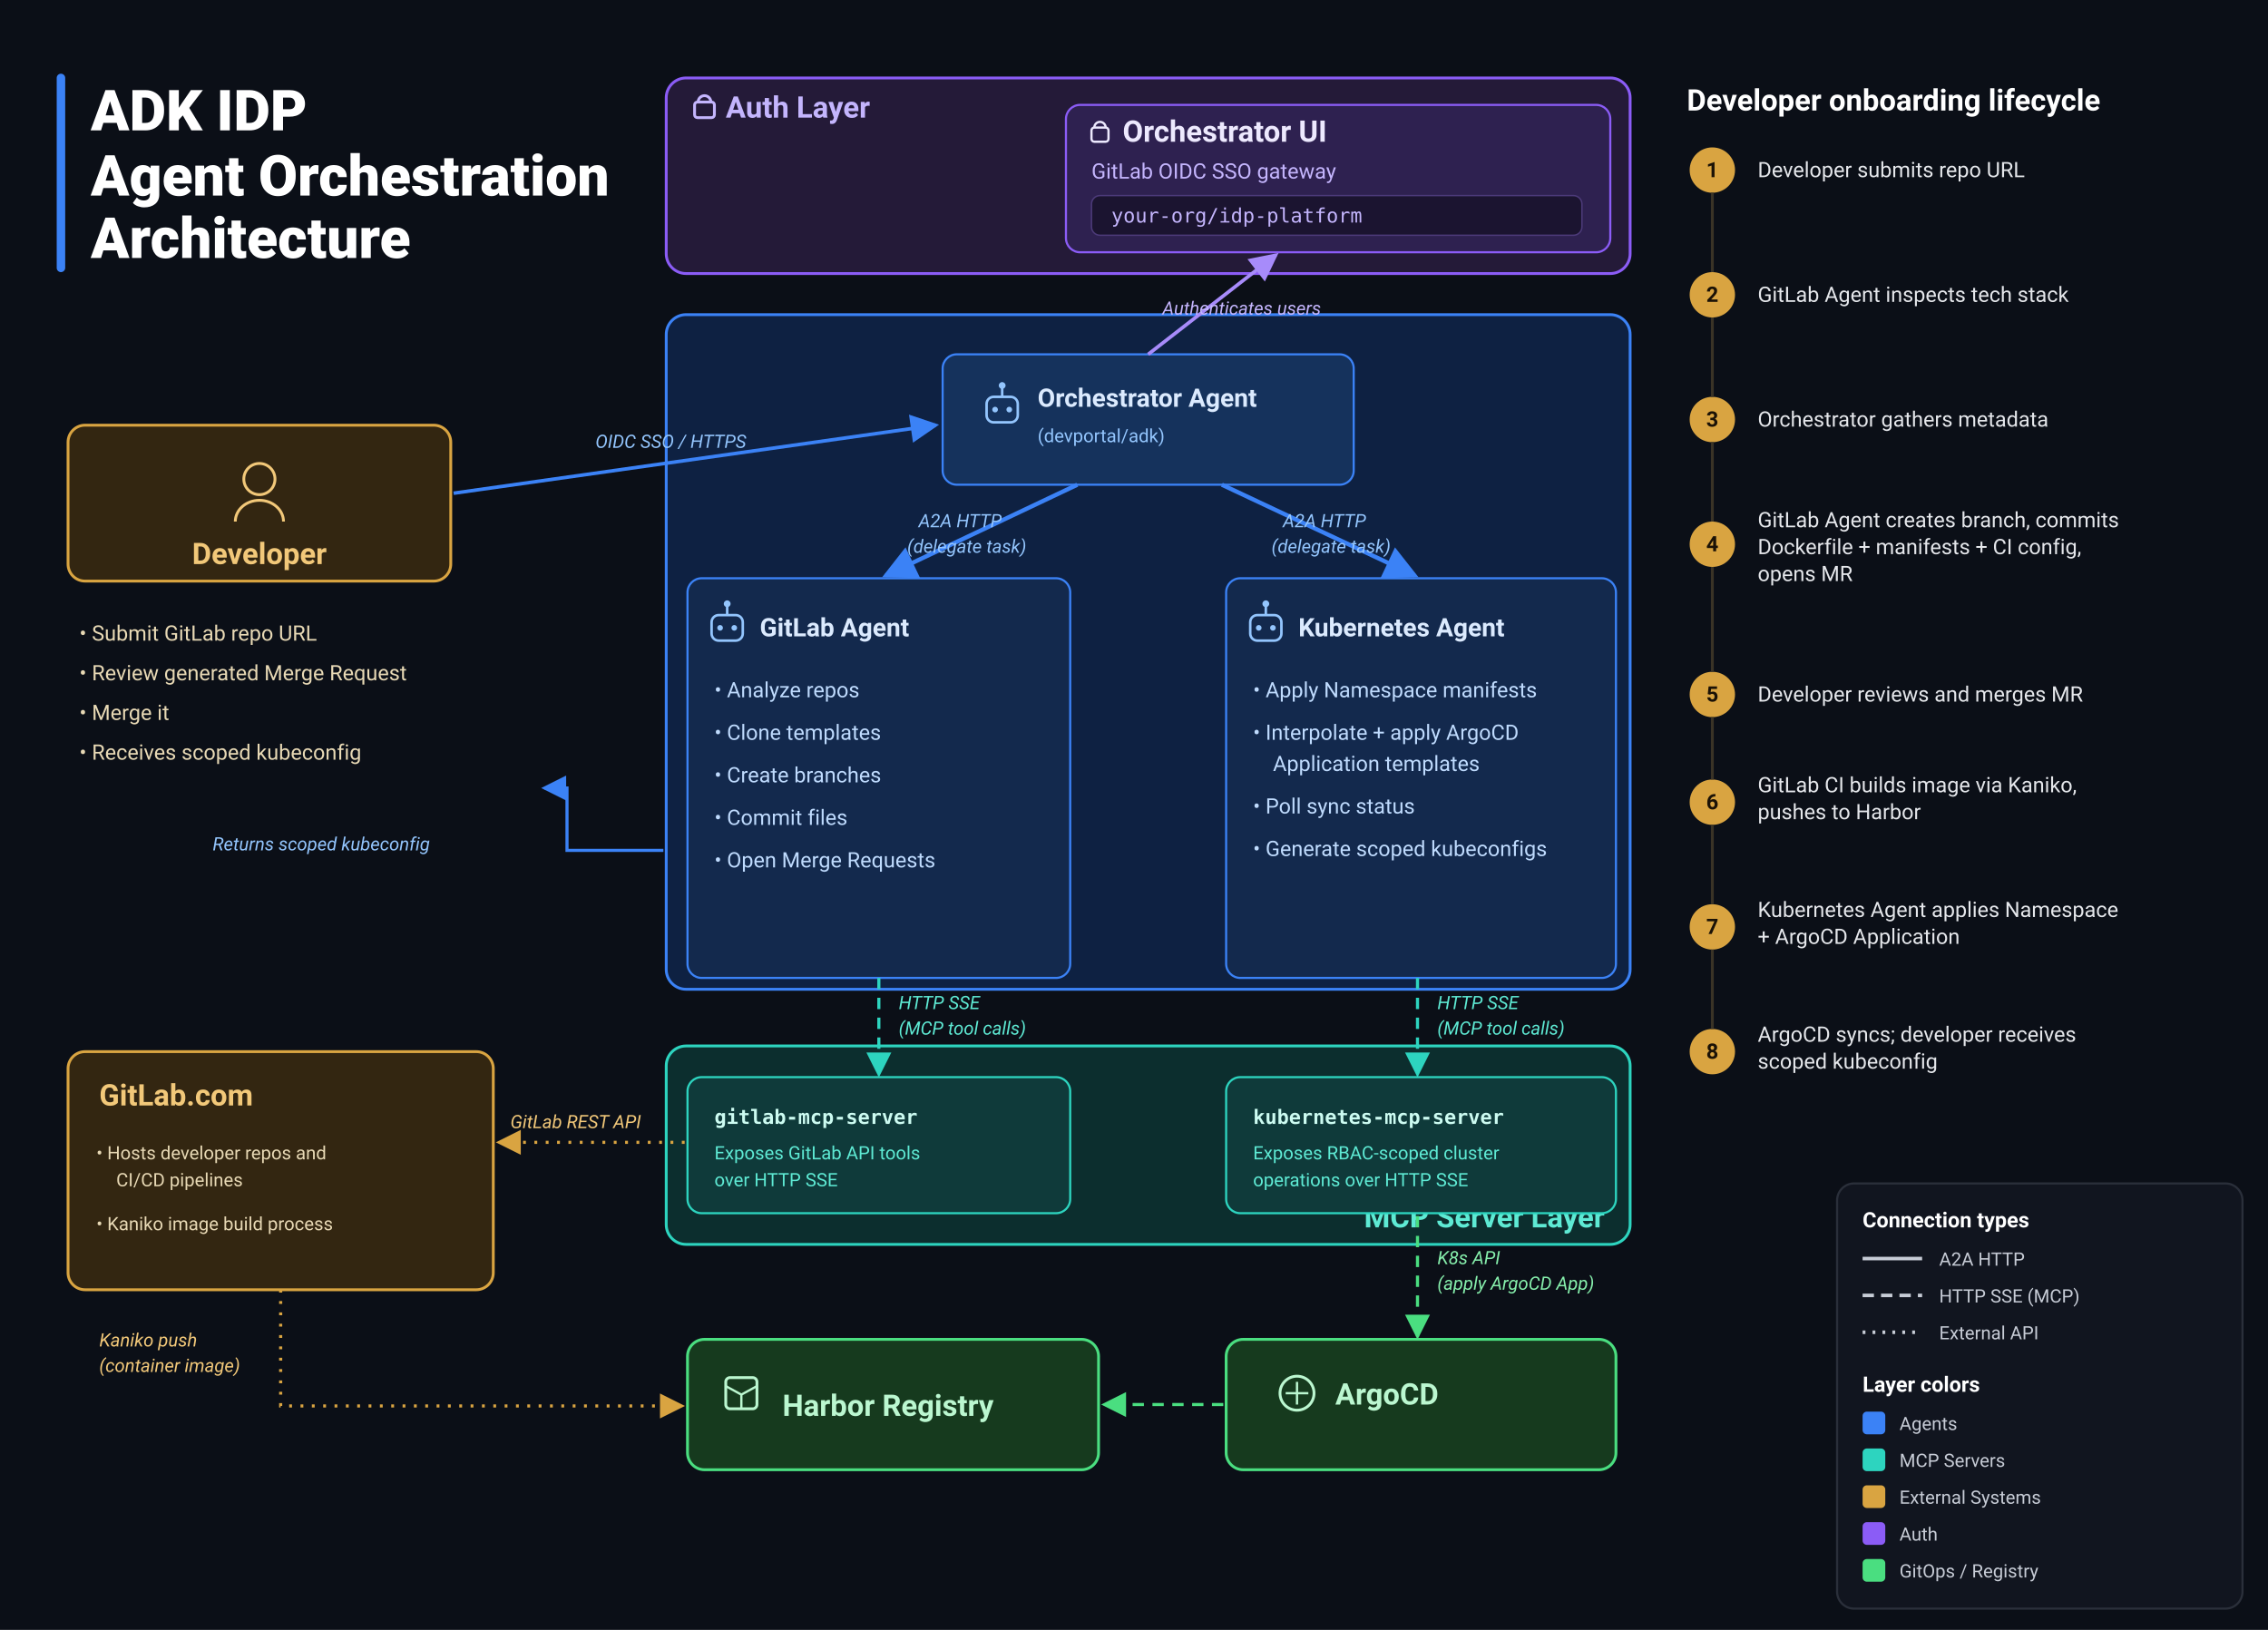
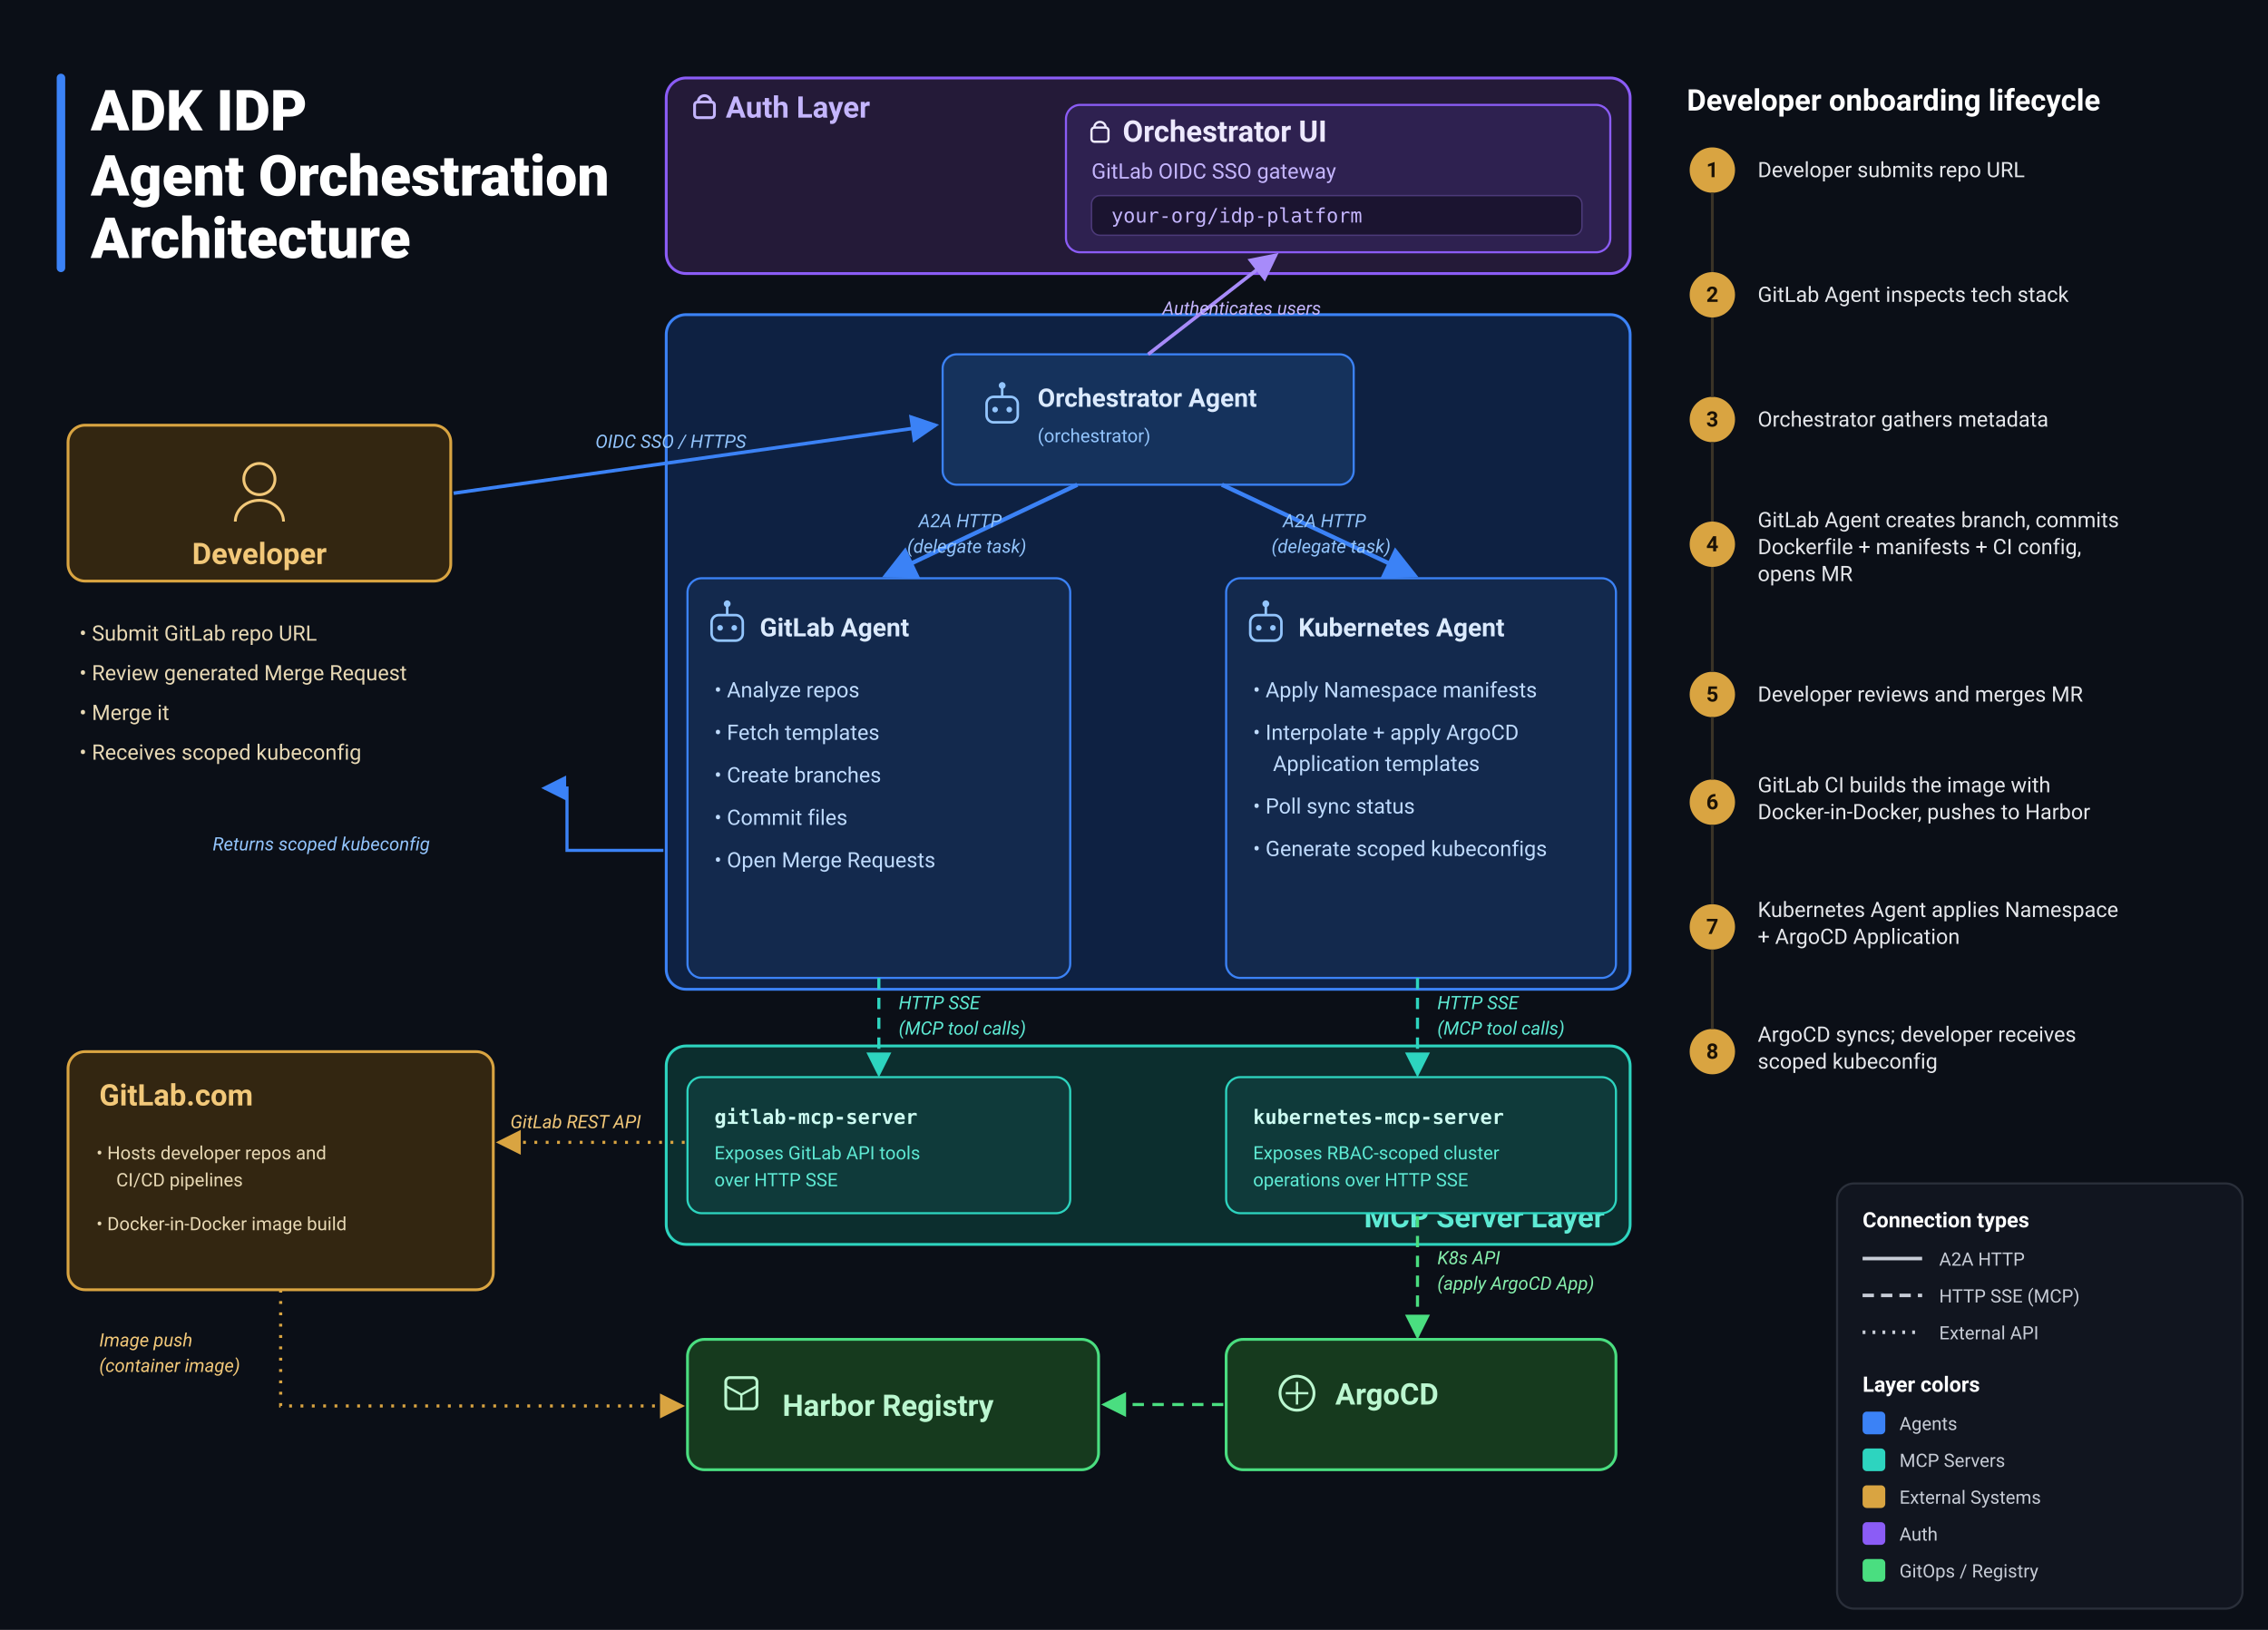
<svg xmlns="http://www.w3.org/2000/svg" viewBox="0 0 1600 1150" font-family="-apple-system,BlinkMacSystemFont,Segoe UI,Roboto,Helvetica,Arial,sans-serif" role="img" aria-label="ADK IDP agent orchestration architecture and the eight-step developer onboarding lifecycle">
  <defs>
    <style>
      .ti{font-size:21px;font-weight:700}
      .tm{font-size:18px;font-weight:700}
      .t{font-size:15px}
      .sm{font-size:13px}
      .lg{font-size:40px;font-weight:800}
      .mono{font-family:ui-monospace,SFMono-Regular,Menlo,monospace;font-size:14px}
      .it{font-style:italic}
    </style>
    <marker id="aBlue" markerWidth="10" markerHeight="10" refX="7" refY="4" orient="auto">
      <path d="M0,0 L8,4 L0,8 Z" fill="#3B82F6" />
    </marker>
    <marker id="aTeal" markerWidth="10" markerHeight="10" refX="7" refY="4" orient="auto">
      <path d="M0,0 L8,4 L0,8 Z" fill="#2DD4BF" />
    </marker>
    <marker id="aAmber" markerWidth="10" markerHeight="10" refX="7" refY="4" orient="auto">
      <path d="M0,0 L8,4 L0,8 Z" fill="#D9A441" />
    </marker>
    <marker id="aGreen" markerWidth="10" markerHeight="10" refX="7" refY="4" orient="auto">
      <path d="M0,0 L8,4 L0,8 Z" fill="#4ADE80" />
    </marker>
    <marker id="aPurple" markerWidth="10" markerHeight="10" refX="7" refY="4" orient="auto">
      <path d="M0,0 L8,4 L0,8 Z" fill="#A78BFA" />
    </marker>
  </defs>
  <rect x="0" y="0" width="1600" height="1150" fill="#0B0F17" />
  <rect x="40" y="52" width="6" height="140" rx="3" fill="#3B82F6" />
  <text x="64" y="92" class="lg" fill="#FFFFFF">ADK IDP</text>
  <text x="64" y="138" class="lg" fill="#FFFFFF">Agent Orchestration</text>
  <text x="64" y="182" class="lg" fill="#FFFFFF">Architecture</text>
  <rect x="470" y="55" width="680" height="138" rx="14" fill="#241A38" stroke="#8B5CF6" stroke-width="2" />
  <rect x="490" y="72" width="14" height="11" rx="2" fill="none" stroke="#C4B5FD" stroke-width="2" />
  <path d="M492.5,72 a4.5,4.5 0 0 1 9,0" fill="none" stroke="#C4B5FD" stroke-width="2" />
  <text x="512" y="83" class="ti" fill="#C4B5FD">Auth Layer</text>
  <rect x="752" y="74" width="384" height="104" rx="10" fill="#2E2150" stroke="#8B5CF6" stroke-width="1.5" />
  <rect x="770" y="90" width="12" height="10" rx="2" fill="none" stroke="#EDE9FE" stroke-width="1.6" />
  <path d="M772,90 a4,4 0 0 1 8,0" fill="none" stroke="#EDE9FE" stroke-width="1.6" />
  <text x="792" y="100" class="ti" fill="#EDE9FE">Orchestrator UI</text>
  <text x="770" y="126" class="t" fill="#C4B5FD">GitLab OIDC SSO gateway</text>
  <rect x="770" y="138" width="346" height="28" rx="6" fill="#1B1430" stroke="#4C3A79" />
  <text x="784" y="157" class="mono" fill="#C4B5FD">your-org/idp-platform</text>
  <rect x="470" y="222" width="680" height="476" rx="14" fill="#0E2142" stroke="#3B82F6" stroke-width="2" />
  <text x="1132" y="686" class="ti" fill="#60A5FA" text-anchor="end">Agent Layer</text>
  <rect x="665" y="250" width="290" height="92" rx="10" fill="#15325C" stroke="#3B82F6" stroke-width="1.5" />
  <g stroke="#93C5FD" stroke-width="1.8" fill="none">
    <rect x="696" y="280" width="22" height="18" rx="5" />
    <line x1="707" y1="280" x2="707" y2="273" />
  </g>
  <circle cx="707" cy="272" r="2.4" fill="#93C5FD" />
  <circle cx="702" cy="289" r="2" fill="#93C5FD" />
  <circle cx="712" cy="289" r="2" fill="#93C5FD" />
  <text x="732" y="287" class="tm" fill="#DBEAFE">Orchestrator Agent</text>
-   <text x="732" y="312" class="sm" fill="#93C5FD">(devportal/adk)</text>
+   <text x="732" y="312" class="sm" fill="#93C5FD">(orchestrator)</text>
  <rect x="485" y="408" width="270" height="282" rx="10" fill="#13294D" stroke="#3B82F6" stroke-width="1.5" />
  <g stroke="#93C5FD" stroke-width="1.8" fill="none">
    <rect x="502" y="434" width="22" height="18" rx="5" />
    <line x1="513" y1="434" x2="513" y2="427" />
  </g>
  <circle cx="513" cy="426" r="2.4" fill="#93C5FD" />
  <circle cx="508" cy="443" r="2" fill="#93C5FD" />
  <circle cx="518" cy="443" r="2" fill="#93C5FD" />
  <text x="536" y="449" class="tm" fill="#DBEAFE">GitLab Agent</text>
  <text x="504" y="492" class="t" fill="#BFDBFE">• Analyze repos</text>
-   <text x="504" y="522" class="t" fill="#BFDBFE">• Clone templates</text>
+   <text x="504" y="522" class="t" fill="#BFDBFE">• Fetch templates</text>
  <text x="504" y="552" class="t" fill="#BFDBFE">• Create branches</text>
  <text x="504" y="582" class="t" fill="#BFDBFE">• Commit files</text>
  <text x="504" y="612" class="t" fill="#BFDBFE">• Open Merge Requests</text>
  <rect x="865" y="408" width="275" height="282" rx="10" fill="#13294D" stroke="#3B82F6" stroke-width="1.5" />
  <g stroke="#93C5FD" stroke-width="1.8" fill="none">
    <rect x="882" y="434" width="22" height="18" rx="5" />
    <line x1="893" y1="434" x2="893" y2="427" />
  </g>
  <circle cx="893" cy="426" r="2.4" fill="#93C5FD" />
  <circle cx="888" cy="443" r="2" fill="#93C5FD" />
  <circle cx="898" cy="443" r="2" fill="#93C5FD" />
  <text x="916" y="449" class="tm" fill="#DBEAFE">Kubernetes Agent</text>
  <text x="884" y="492" class="t" fill="#BFDBFE">• Apply Namespace manifests</text>
  <text x="884" y="522" class="t" fill="#BFDBFE">• Interpolate + apply ArgoCD</text>
  <text x="898" y="544" class="t" fill="#BFDBFE">Application templates</text>
  <text x="884" y="574" class="t" fill="#BFDBFE">• Poll sync status</text>
  <text x="884" y="604" class="t" fill="#BFDBFE">• Generate scoped kubeconfigs</text>
  <rect x="470" y="738" width="680" height="140" rx="14" fill="#0C2E2E" stroke="#2DD4BF" stroke-width="2" />
  <text x="1132" y="866" class="ti" fill="#5EEAD4" text-anchor="end">MCP Server Layer</text>
  <rect x="485" y="760" width="270" height="96" rx="10" fill="#0F3A3A" stroke="#2DD4BF" stroke-width="1.5" />
  <text x="504" y="793" class="mono" fill="#CCFBF1" font-weight="700" font-size="17">gitlab-mcp-server</text>
  <text x="504" y="818" class="sm" fill="#5EEAD4">Exposes GitLab API tools</text>
  <text x="504" y="837" class="sm" fill="#5EEAD4">over HTTP SSE</text>
  <rect x="865" y="760" width="275" height="96" rx="10" fill="#0F3A3A" stroke="#2DD4BF" stroke-width="1.5" />
  <text x="884" y="793" class="mono" fill="#CCFBF1" font-weight="700" font-size="17">kubernetes-mcp-server</text>
  <text x="884" y="818" class="sm" fill="#5EEAD4">Exposes RBAC-scoped cluster</text>
  <text x="884" y="837" class="sm" fill="#5EEAD4">operations over HTTP SSE</text>
  <rect x="48" y="300" width="270" height="110" rx="12" fill="#332611" stroke="#D9A441" stroke-width="2" />
  <circle cx="183" cy="338" r="11" fill="none" stroke="#F2C879" stroke-width="2" />
  <path d="M166,368 a17,15 0 0 1 34,0" fill="none" stroke="#F2C879" stroke-width="2" />
  <text x="183" y="398" class="ti" fill="#F2C879" text-anchor="middle">Developer</text>
  <text x="56" y="452" class="t" fill="#E8D9B5">• Submit GitLab repo URL</text>
  <text x="56" y="480" class="t" fill="#E8D9B5">• Review generated Merge Request</text>
  <text x="56" y="508" class="t" fill="#E8D9B5">• Merge it</text>
  <text x="56" y="536" class="t" fill="#E8D9B5">• Receives scoped kubeconfig</text>
  <rect x="48" y="742" width="300" height="168" rx="12" fill="#332611" stroke="#D9A441" stroke-width="2" />
  <text x="70" y="780" class="ti" fill="#F2C879">GitLab.com</text>
  <text x="68" y="818" class="sm" fill="#E8D9B5">• Hosts developer repos and</text>
  <text x="82" y="837" class="sm" fill="#E8D9B5">CI/CD pipelines</text>
-   <text x="68" y="868" class="sm" fill="#E8D9B5">• Kaniko image build process</text>
+   <text x="68" y="868" class="sm" fill="#E8D9B5">• Docker-in-Docker image build</text>
  <rect x="485" y="945" width="290" height="92" rx="12" fill="#163A1E" stroke="#4ADE80" stroke-width="2" />
  <rect x="512" y="972" width="22" height="22" rx="3" fill="none" stroke="#BBF7D0" stroke-width="2" />
  <path d="M512,978 l11,6 l11,-6 M523,984 l0,10" stroke="#BBF7D0" stroke-width="1.6" fill="none" />
  <text x="552" y="999" class="ti" fill="#BBF7D0">Harbor Registry</text>
  <rect x="865" y="945" width="275" height="92" rx="12" fill="#163A1E" stroke="#4ADE80" stroke-width="2" />
  <circle cx="915" cy="983" r="12" fill="none" stroke="#BBF7D0" stroke-width="2" />
  <path d="M915,975 l0,16 M907,983 l16,0" stroke="#BBF7D0" stroke-width="1.6" />
  <text x="942" y="991" class="ti" fill="#BBF7D0">ArgoCD</text>
  <line x1="320" y1="348" x2="660" y2="300" stroke="#3B82F6" stroke-width="2.5" marker-end="url(#aBlue)" />
  <text x="420" y="316" class="sm it" fill="#93C5FD">OIDC SSO / HTTPS</text>
  <line x1="810" y1="250" x2="900" y2="180" stroke="#A78BFA" stroke-width="2.5" marker-end="url(#aPurple)" />
  <text x="820" y="222" class="sm it" fill="#C4B5FD">Authenticates users</text>
  <line x1="760" y1="342" x2="625" y2="406" stroke="#3B82F6" stroke-width="3" marker-end="url(#aBlue)" />
  <text x="648" y="372" class="sm it" fill="#93C5FD">A2A HTTP</text>
  <text x="640" y="390" class="sm it" fill="#93C5FD">(delegate task)</text>
  <line x1="862" y1="342" x2="998" y2="406" stroke="#3B82F6" stroke-width="3" marker-end="url(#aBlue)" />
  <text x="905" y="372" class="sm it" fill="#93C5FD">A2A HTTP</text>
  <text x="897" y="390" class="sm it" fill="#93C5FD">(delegate task)</text>
  <line x1="620" y1="690" x2="620" y2="758" stroke="#2DD4BF" stroke-width="2.2" stroke-dasharray="8 6" marker-end="url(#aTeal)" />
  <text x="634" y="712" class="sm it" fill="#5EEAD4">HTTP SSE</text>
  <text x="634" y="730" class="sm it" fill="#5EEAD4">(MCP tool calls)</text>
  <line x1="1000" y1="690" x2="1000" y2="758" stroke="#2DD4BF" stroke-width="2.2" stroke-dasharray="8 6" marker-end="url(#aTeal)" />
  <text x="1014" y="712" class="sm it" fill="#5EEAD4">HTTP SSE</text>
  <text x="1014" y="730" class="sm it" fill="#5EEAD4">(MCP tool calls)</text>
  <line x1="483" y1="806" x2="352" y2="806" stroke="#D9A441" stroke-width="2.2" stroke-dasharray="2 6" marker-end="url(#aAmber)" />
  <text x="360" y="796" class="sm it" fill="#F2C879">GitLab REST API</text>
  <path d="M198,910 L198,992 L481,992" fill="none" stroke="#D9A441" stroke-width="2.2" stroke-dasharray="2 6" marker-end="url(#aAmber)" />
-   <text x="70" y="950" class="sm it" fill="#F2C879">Kaniko push</text>
+   <text x="70" y="950" class="sm it" fill="#F2C879">Image push</text>
  <text x="70" y="968" class="sm it" fill="#F2C879">(container image)</text>
  <line x1="1000" y1="858" x2="1000" y2="943" stroke="#4ADE80" stroke-width="2.2" stroke-dasharray="8 6" marker-end="url(#aGreen)" />
  <text x="1014" y="892" class="sm it" fill="#86EFAC">K8s API</text>
  <text x="1014" y="910" class="sm it" fill="#86EFAC">(apply ArgoCD App)</text>
  <line x1="863" y1="991" x2="779" y2="991" stroke="#4ADE80" stroke-width="2.2" stroke-dasharray="8 6" marker-end="url(#aGreen)" />
  <path d="M468,600 L400,600 L400,556 L384,556" fill="none" stroke="#3B82F6" stroke-width="2.2" marker-end="url(#aBlue)" />
  <text x="150" y="600" class="sm it" fill="#93C5FD">Returns scoped kubeconfig</text>
  <text x="1190" y="78" class="ti" fill="#FFFFFF">Developer onboarding lifecycle</text>
  <g font-weight="700" font-size="15">
    <circle cx="1208" cy="120" r="16" fill="#D9A441" />
    <text x="1208" y="125" fill="#1B1206" text-anchor="middle">1</text>
    <circle cx="1208" cy="208" r="16" fill="#D9A441" />
    <text x="1208" y="213" fill="#1B1206" text-anchor="middle">2</text>
    <circle cx="1208" cy="296" r="16" fill="#D9A441" />
    <text x="1208" y="301" fill="#1B1206" text-anchor="middle">3</text>
    <circle cx="1208" cy="384" r="16" fill="#D9A441" />
    <text x="1208" y="389" fill="#1B1206" text-anchor="middle">4</text>
    <circle cx="1208" cy="490" r="16" fill="#D9A441" />
    <text x="1208" y="495" fill="#1B1206" text-anchor="middle">5</text>
    <circle cx="1208" cy="566" r="16" fill="#D9A441" />
    <text x="1208" y="571" fill="#1B1206" text-anchor="middle">6</text>
    <circle cx="1208" cy="654" r="16" fill="#D9A441" />
    <text x="1208" y="659" fill="#1B1206" text-anchor="middle">7</text>
    <circle cx="1208" cy="742" r="16" fill="#D9A441" />
    <text x="1208" y="747" fill="#1B1206" text-anchor="middle">8</text>
  </g>
  <g stroke="#3A3326" stroke-width="2">
    <line x1="1208" y1="136" x2="1208" y2="192" />
    <line x1="1208" y1="224" x2="1208" y2="280" />
    <line x1="1208" y1="312" x2="1208" y2="368" />
    <line x1="1208" y1="400" x2="1208" y2="474" />
    <line x1="1208" y1="506" x2="1208" y2="550" />
    <line x1="1208" y1="582" x2="1208" y2="638" />
    <line x1="1208" y1="670" x2="1208" y2="726" />
  </g>
  <text x="1240" y="125" class="t" fill="#E5E7EB">Developer submits repo URL</text>
  <text x="1240" y="213" class="t" fill="#E5E7EB">GitLab Agent inspects tech stack</text>
  <text x="1240" y="301" class="t" fill="#E5E7EB">Orchestrator gathers metadata</text>
  <text x="1240" y="372" class="t" fill="#E5E7EB">GitLab Agent creates branch, commits</text>
  <text x="1240" y="391" class="t" fill="#E5E7EB">Dockerfile + manifests + CI config,</text>
  <text x="1240" y="410" class="t" fill="#E5E7EB">opens MR</text>
  <text x="1240" y="495" class="t" fill="#E5E7EB">Developer reviews and merges MR</text>
-   <text x="1240" y="559" class="t" fill="#E5E7EB">GitLab CI builds image via Kaniko,</text>
-   <text x="1240" y="578" class="t" fill="#E5E7EB">pushes to Harbor</text>
+   <text x="1240" y="559" class="t" fill="#E5E7EB">GitLab CI builds the image with</text>
+   <text x="1240" y="578" class="t" fill="#E5E7EB">Docker-in-Docker, pushes to Harbor</text>
  <text x="1240" y="647" class="t" fill="#E5E7EB">Kubernetes Agent applies Namespace</text>
  <text x="1240" y="666" class="t" fill="#E5E7EB">+ ArgoCD Application</text>
  <text x="1240" y="735" class="t" fill="#E5E7EB">ArgoCD syncs; developer receives</text>
  <text x="1240" y="754" class="t" fill="#E5E7EB">scoped kubeconfig</text>
  <rect x="1296" y="835" width="286" height="300" rx="12" fill="#11151F" stroke="#2A2F3A" stroke-width="1.5" />
  <text x="1314" y="866" class="t" font-weight="700" fill="#FFFFFF">Connection types</text>
  <line x1="1314" y1="888" x2="1356" y2="888" stroke="#C7CCD6" stroke-width="2.5" />
  <text x="1368" y="893" class="sm" fill="#C7CCD6">A2A HTTP</text>
  <line x1="1314" y1="914" x2="1356" y2="914" stroke="#C7CCD6" stroke-width="2.5" stroke-dasharray="8 5" />
  <text x="1368" y="919" class="sm" fill="#C7CCD6">HTTP SSE (MCP)</text>
  <line x1="1314" y1="940" x2="1356" y2="940" stroke="#C7CCD6" stroke-width="2.5" stroke-dasharray="2 5" />
  <text x="1368" y="945" class="sm" fill="#C7CCD6">External API</text>
  <text x="1314" y="982" class="t" font-weight="700" fill="#FFFFFF">Layer colors</text>
  <rect x="1314" y="996" width="16" height="16" rx="3" fill="#3B82F6" />
  <text x="1340" y="1009" class="sm" fill="#C7CCD6">Agents</text>
  <rect x="1314" y="1022" width="16" height="16" rx="3" fill="#2DD4BF" />
  <text x="1340" y="1035" class="sm" fill="#C7CCD6">MCP Servers</text>
  <rect x="1314" y="1048" width="16" height="16" rx="3" fill="#D9A441" />
  <text x="1340" y="1061" class="sm" fill="#C7CCD6">External Systems</text>
  <rect x="1314" y="1074" width="16" height="16" rx="3" fill="#8B5CF6" />
  <text x="1340" y="1087" class="sm" fill="#C7CCD6">Auth</text>
  <rect x="1314" y="1100" width="16" height="16" rx="3" fill="#4ADE80" />
  <text x="1340" y="1113" class="sm" fill="#C7CCD6">GitOps / Registry</text>
</svg>
